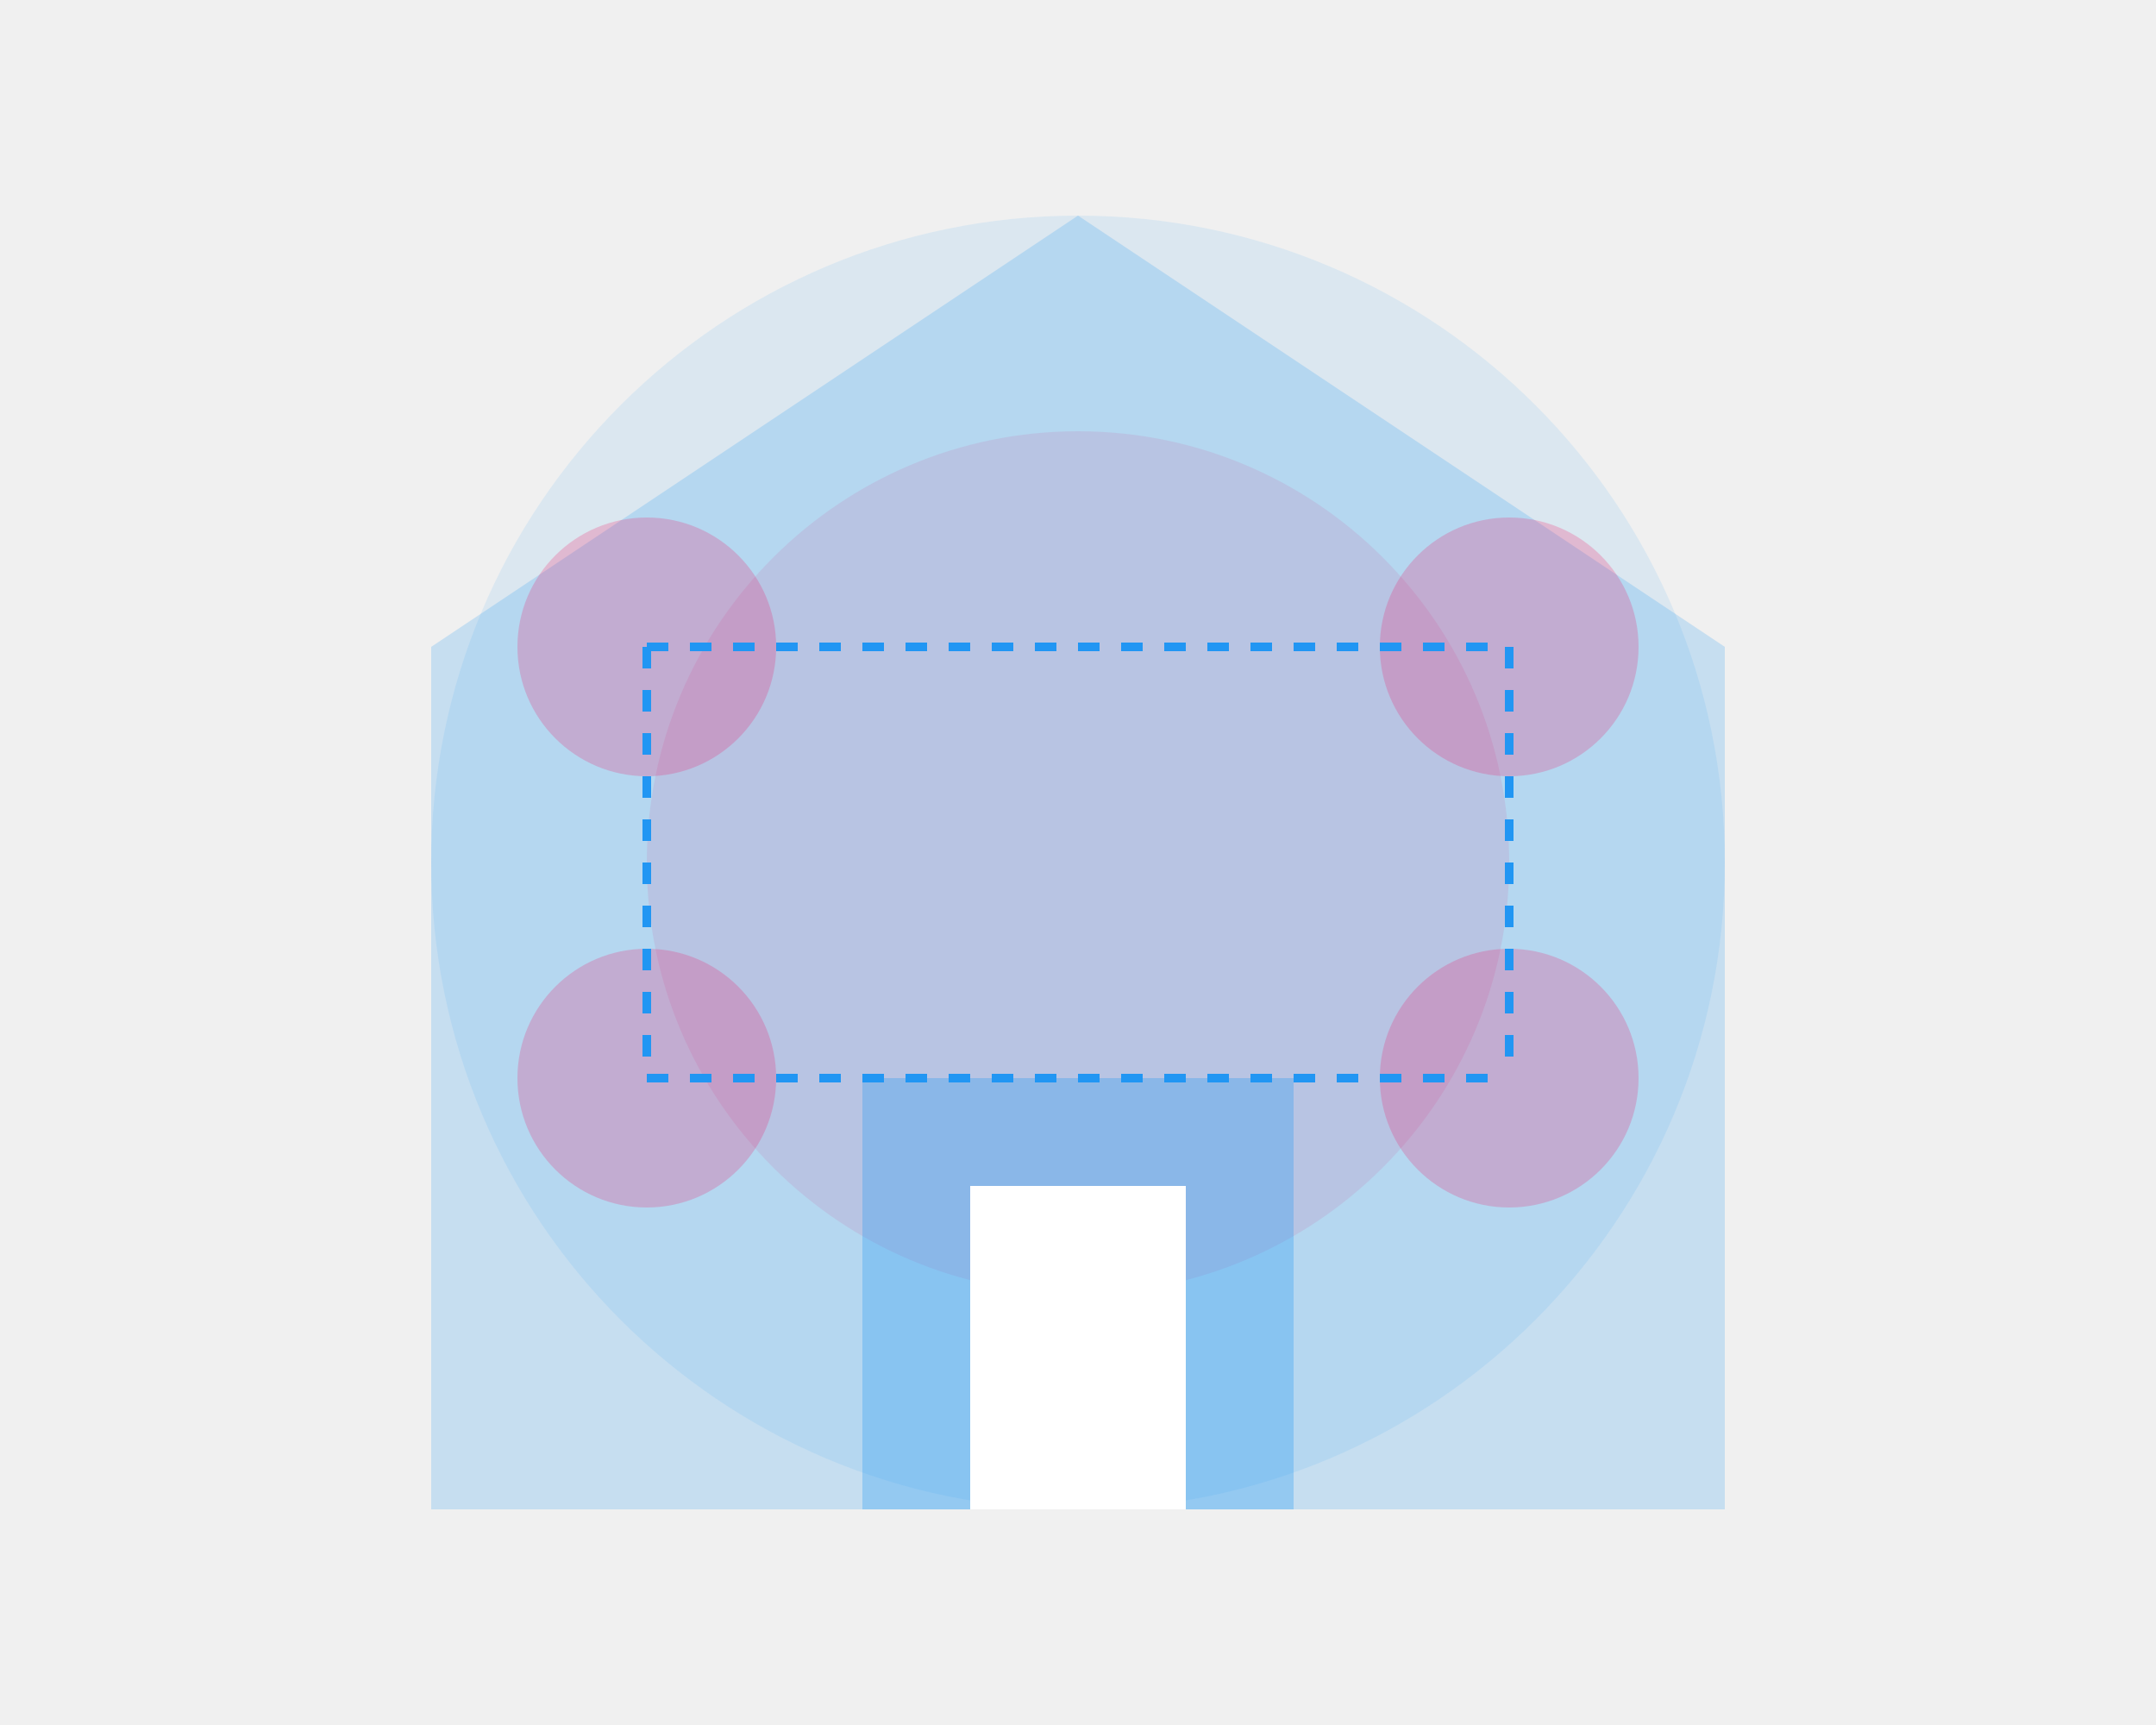
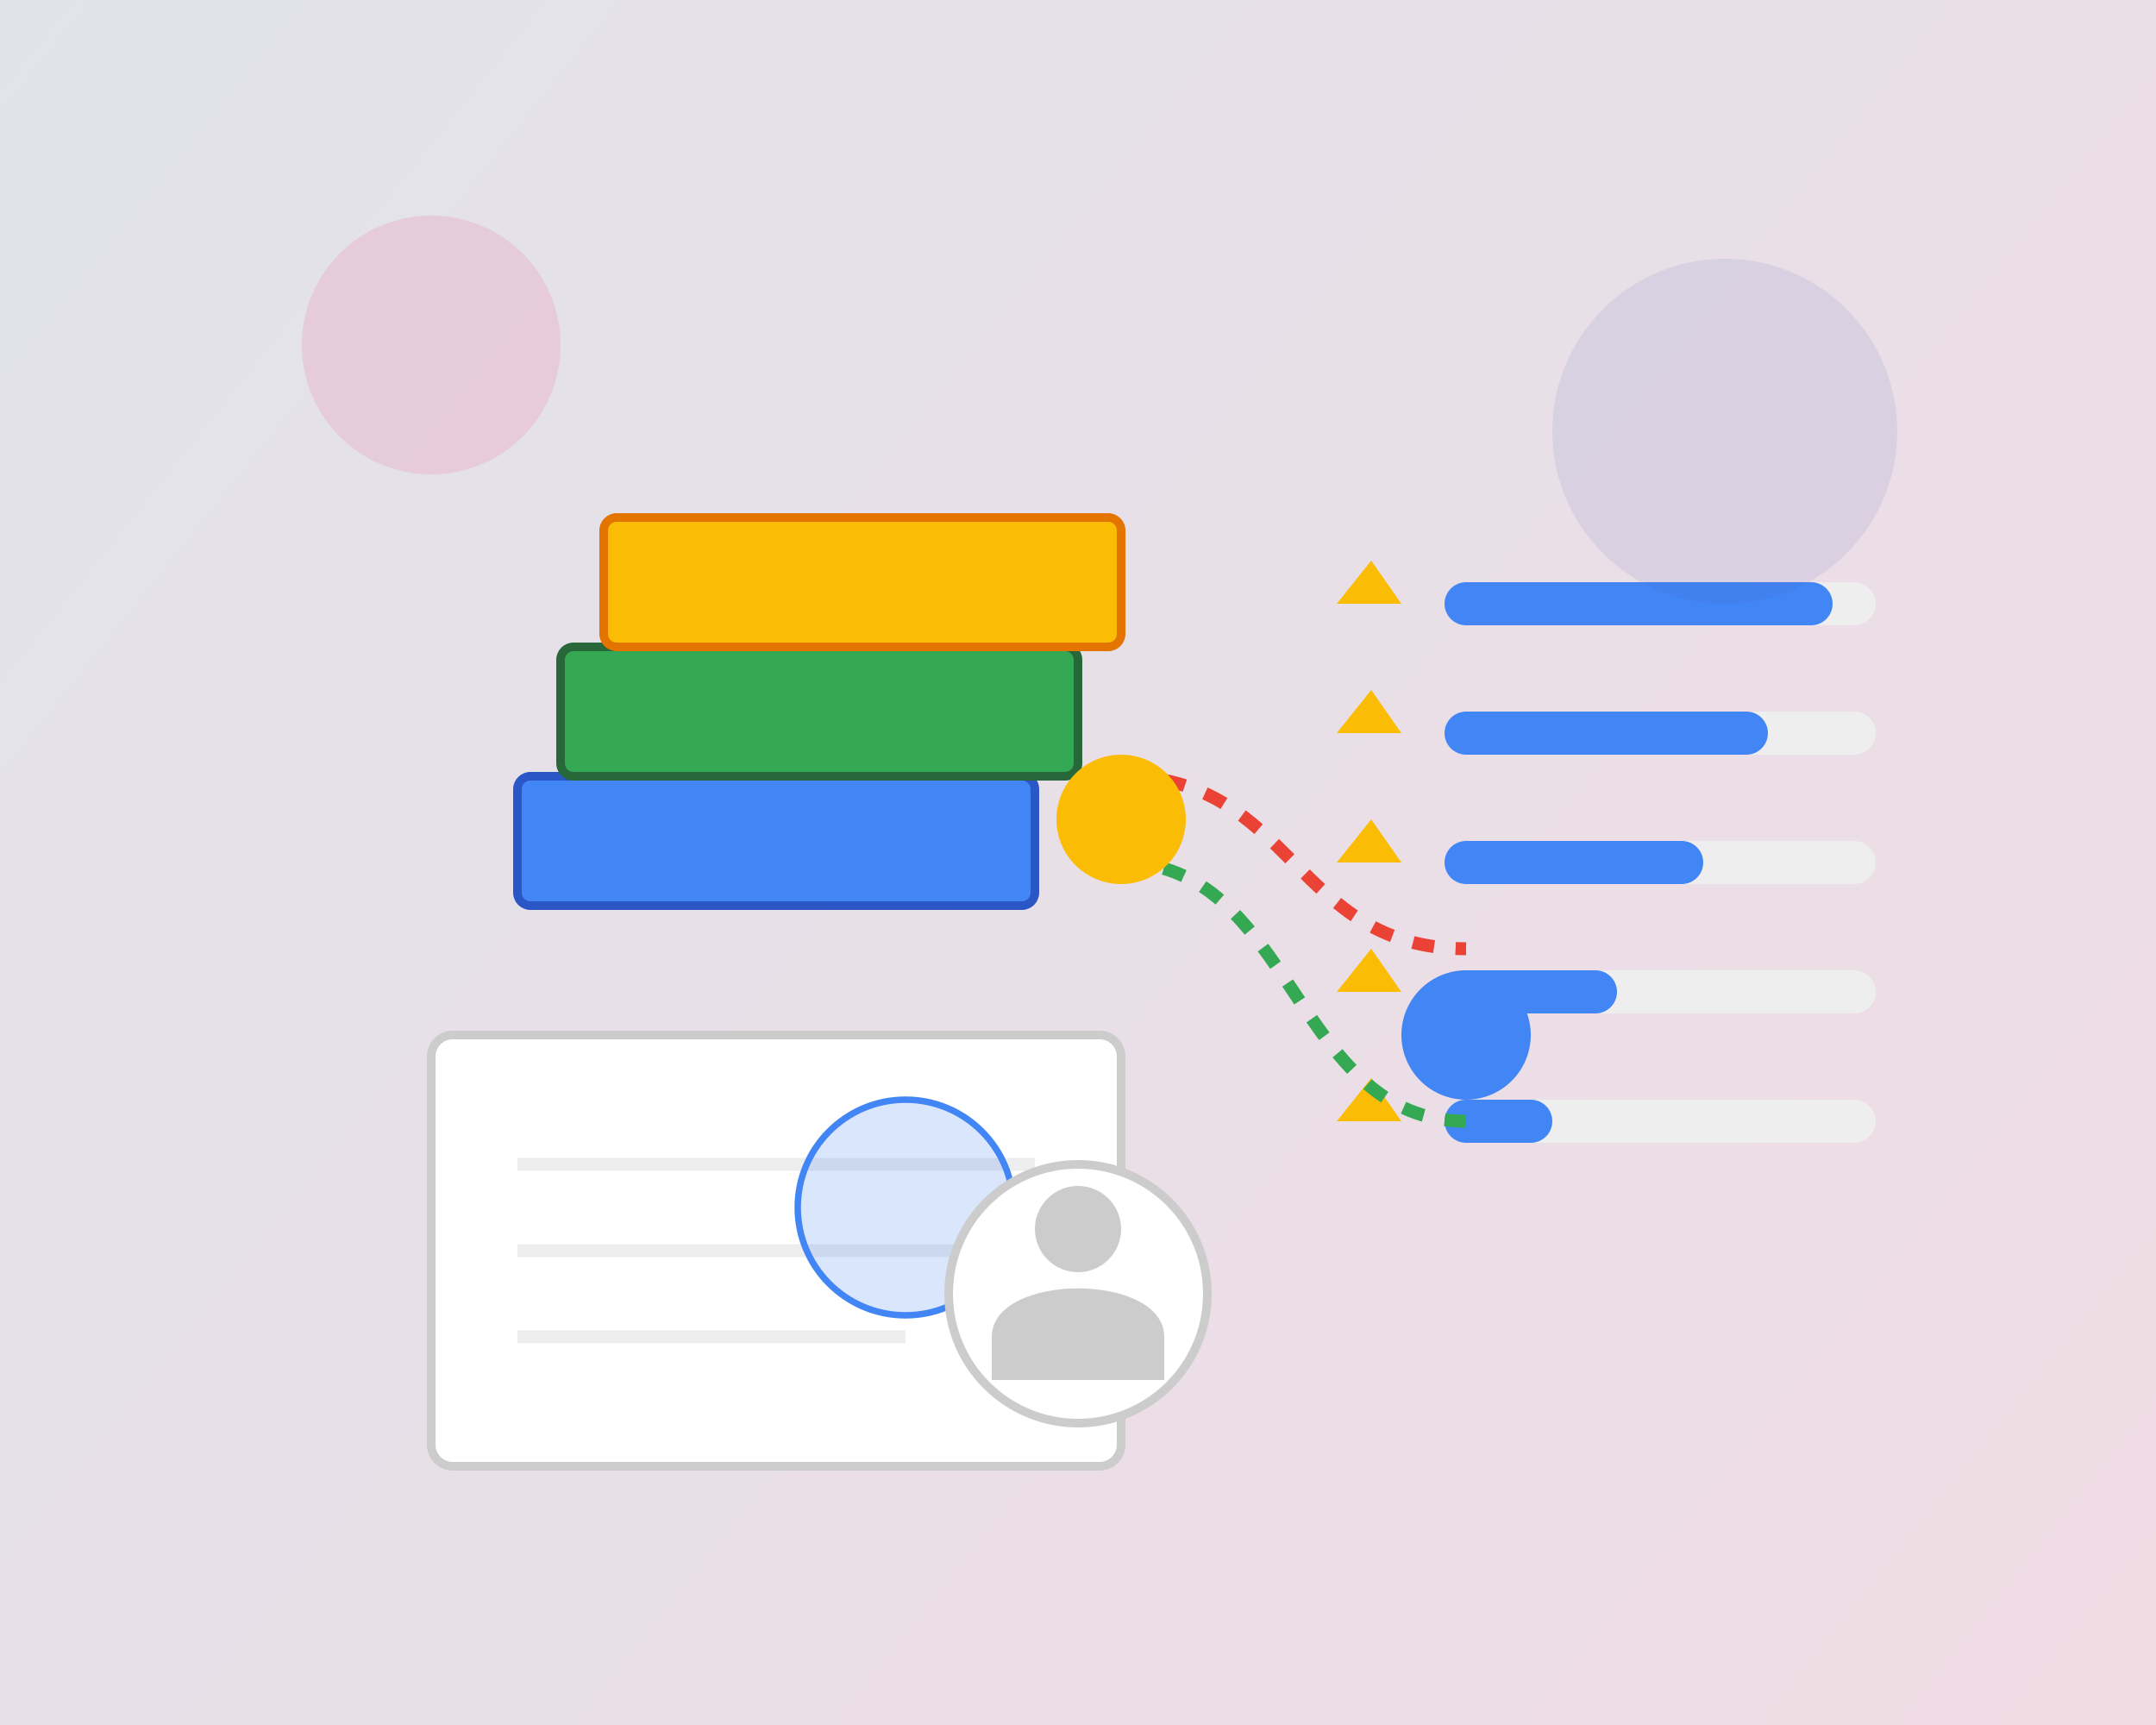
<svg xmlns="http://www.w3.org/2000/svg" width="500" height="400" viewBox="0 0 500 400" fill="none">
  <rect width="500" height="400" fill="#F5F5F5" fill-opacity="0.1" />
-   <circle cx="250" cy="200" r="150" fill="#2196F3" fill-opacity="0.1" />
-   <circle cx="250" cy="200" r="100" fill="#F50057" fill-opacity="0.1" />
-   <path d="M250 50L100 150V350H400V150L250 50Z" fill="#2196F3" fill-opacity="0.2" />
-   <rect x="200" y="250" width="100" height="100" fill="#2196F3" fill-opacity="0.3" />
-   <rect x="225" y="275" width="50" height="75" fill="white" />
-   <circle cx="150" cy="150" r="30" fill="#F50057" fill-opacity="0.2" />
-   <circle cx="350" cy="150" r="30" fill="#F50057" fill-opacity="0.2" />
-   <circle cx="150" cy="250" r="30" fill="#F50057" fill-opacity="0.2" />
-   <circle cx="350" cy="250" r="30" fill="#F50057" fill-opacity="0.2" />
-   <line x1="150" y1="150" x2="350" y2="150" stroke="#2196F3" stroke-width="2" stroke-dasharray="5,5" />
-   <line x1="150" y1="250" x2="350" y2="250" stroke="#2196F3" stroke-width="2" stroke-dasharray="5,5" />
-   <line x1="150" y1="150" x2="150" y2="250" stroke="#2196F3" stroke-width="2" stroke-dasharray="5,5" />
-   <line x1="350" y1="150" x2="350" y2="250" stroke="#2196F3" stroke-width="2" stroke-dasharray="5,5" />
+   <rect width="500" height="400" fill="url(#paint0_linear)" />
+   <rect x="120" y="180" width="120" height="30" rx="3" fill="#4285F4" stroke="#2A56C6" stroke-width="2" />
+   <rect x="130" y="150" width="120" height="30" rx="3" fill="#34A853" stroke="#276739" stroke-width="2" />
+   <rect x="140" y="120" width="120" height="30" rx="3" fill="#FBBC05" stroke="#E37400" stroke-width="2" />
+   <rect x="100" y="240" width="160" height="100" rx="5" fill="white" stroke="#CCCCCC" stroke-width="2" />
+   <line x1="120" y1="270" x2="240" y2="270" stroke="#EEEEEE" stroke-width="3" />
+   <line x1="120" y1="290" x2="240" y2="290" stroke="#EEEEEE" stroke-width="3" />
+   <line x1="120" y1="310" x2="210" y2="310" stroke="#EEEEEE" stroke-width="3" />
+   <circle cx="210" cy="280" r="25" fill="#4285F4" fill-opacity="0.2" stroke="#4285F4" stroke-width="1.5" />
+   <g transform="translate(300, 130)">
+     <path d="M25,10 L10,10 L18,0 L25,10 Z" fill="#FBBC05" />
+     <path d="M25,40 L10,40 L18,30 L25,40 Z" fill="#FBBC05" />
+     <path d="M25,70 L10,70 L18,60 L25,70 Z" fill="#FBBC05" />
+     <path d="M25,100 L10,100 L18,90 L25,100 Z" fill="#FBBC05" />
+     <path d="M25,130 L10,130 L18,120 L25,130 Z" fill="#FBBC05" />
+     <rect x="35" y="5" width="100" height="10" rx="5" fill="#EEEEEE" />
+     <rect x="35" y="5" width="90" height="10" rx="5" fill="#4285F4" />
+     <rect x="35" y="35" width="100" height="10" rx="5" fill="#EEEEEE" />
+     <rect x="35" y="35" width="75" height="10" rx="5" fill="#4285F4" />
+     <rect x="35" y="65" width="100" height="10" rx="5" fill="#EEEEEE" />
+     <rect x="35" y="65" width="60" height="10" rx="5" fill="#4285F4" />
+     <rect x="35" y="95" width="100" height="10" rx="5" fill="#EEEEEE" />
+     <rect x="35" y="95" width="40" height="10" rx="5" fill="#4285F4" />
+     <rect x="35" y="125" width="100" height="10" rx="5" fill="#EEEEEE" />
+     <rect x="35" y="125" width="25" height="10" rx="5" fill="#4285F4" />
+   </g>
+   <path d="M260,180 C300,180 300,220 340,220" stroke="#EA4335" stroke-width="3" stroke-dasharray="5,5" fill="none" />
+   <path d="M260,200 C300,200 300,260 340,260" stroke="#34A853" stroke-width="3" stroke-dasharray="5,5" fill="none" />
+   <circle cx="260" cy="190" r="15" fill="#FBBC05" />
+   <circle cx="340" cy="240" r="15" fill="#4285F4" />
+   <circle cx="250" cy="300" r="30" fill="white" stroke="#CCCCCC" stroke-width="2" />
+   <circle cx="250" cy="285" r="10" fill="#CCCCCC" />
+   <path d="M230,310 C230,295 270,295 270,310 L270,320 C270,320 230,320 230,320 L230,310 Z" fill="#CCCCCC" />
+   <circle cx="400" cy="100" r="40" fill="#3f51b5" fill-opacity="0.1" />
+   <circle cx="100" cy="80" r="30" fill="#f50057" fill-opacity="0.1" />
+   <defs>
+     <linearGradient id="paint0_linear" x1="0" y1="0" x2="500" y2="400" gradientUnits="userSpaceOnUse">
+       <stop stop-color="#3f51b515" />
+       <stop offset="1" stop-color="#f5005715" />
+     </linearGradient>
+   </defs>
</svg>
